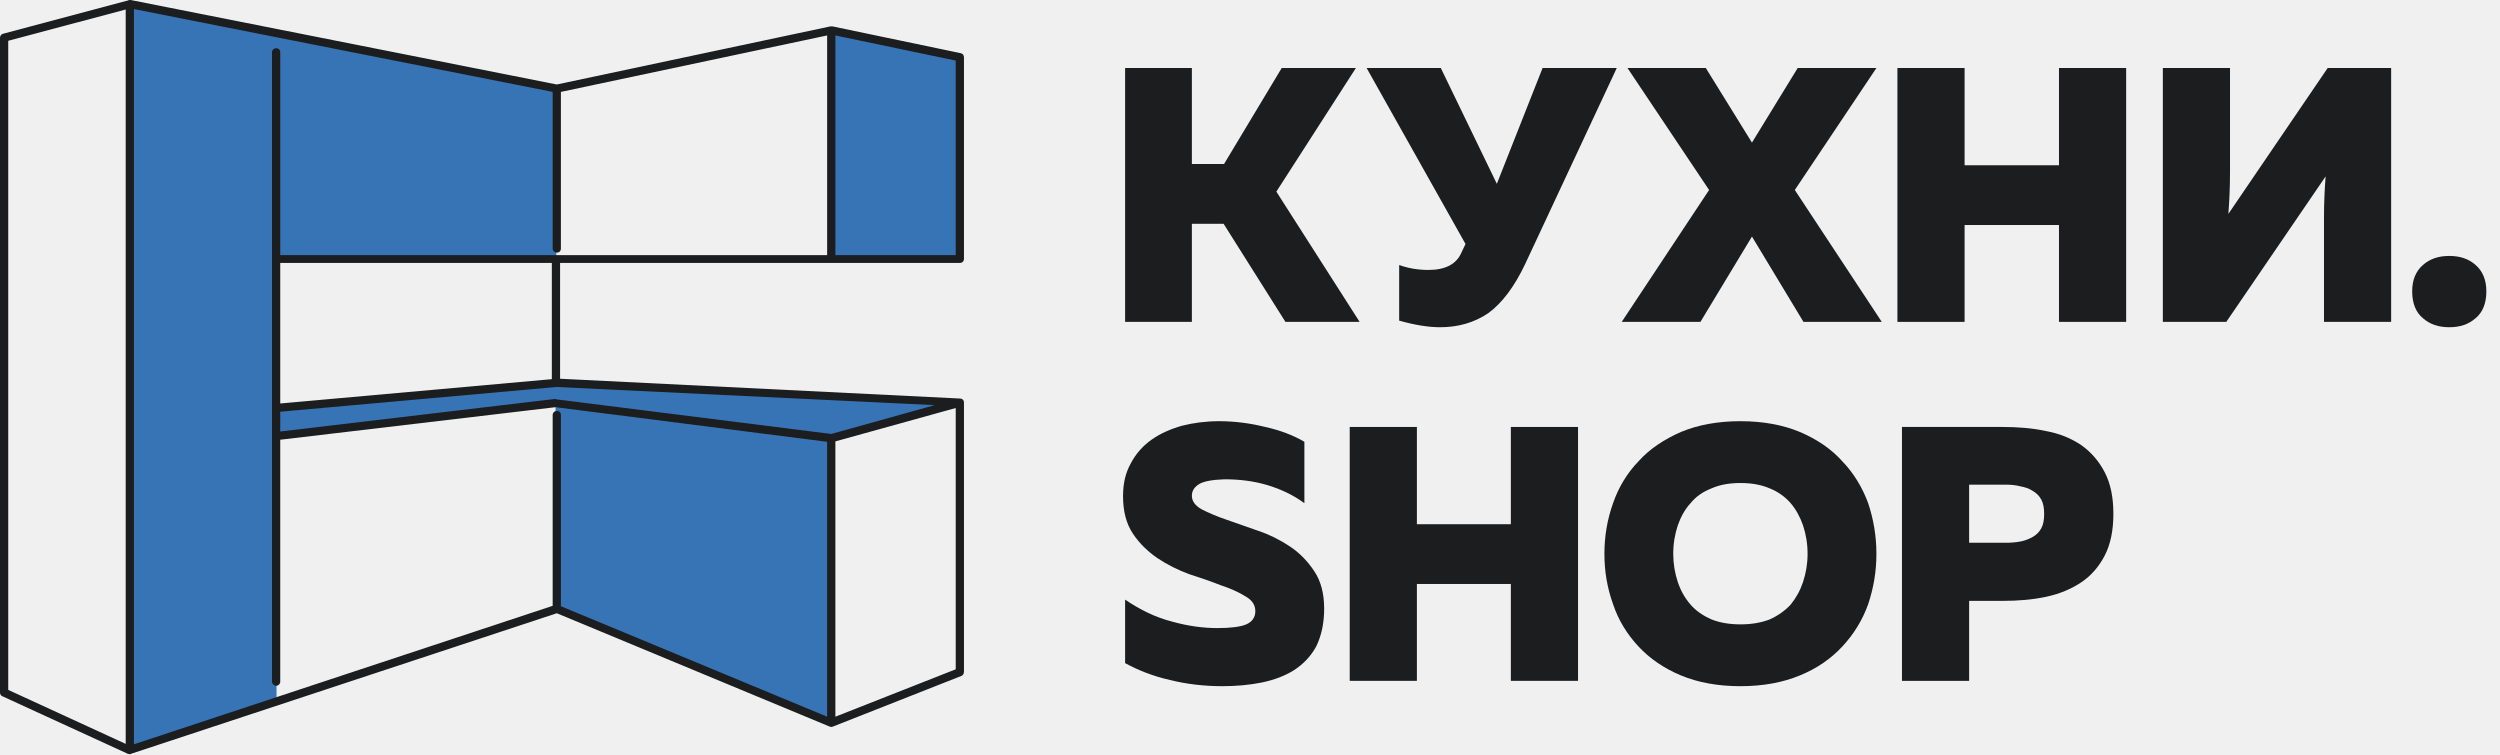
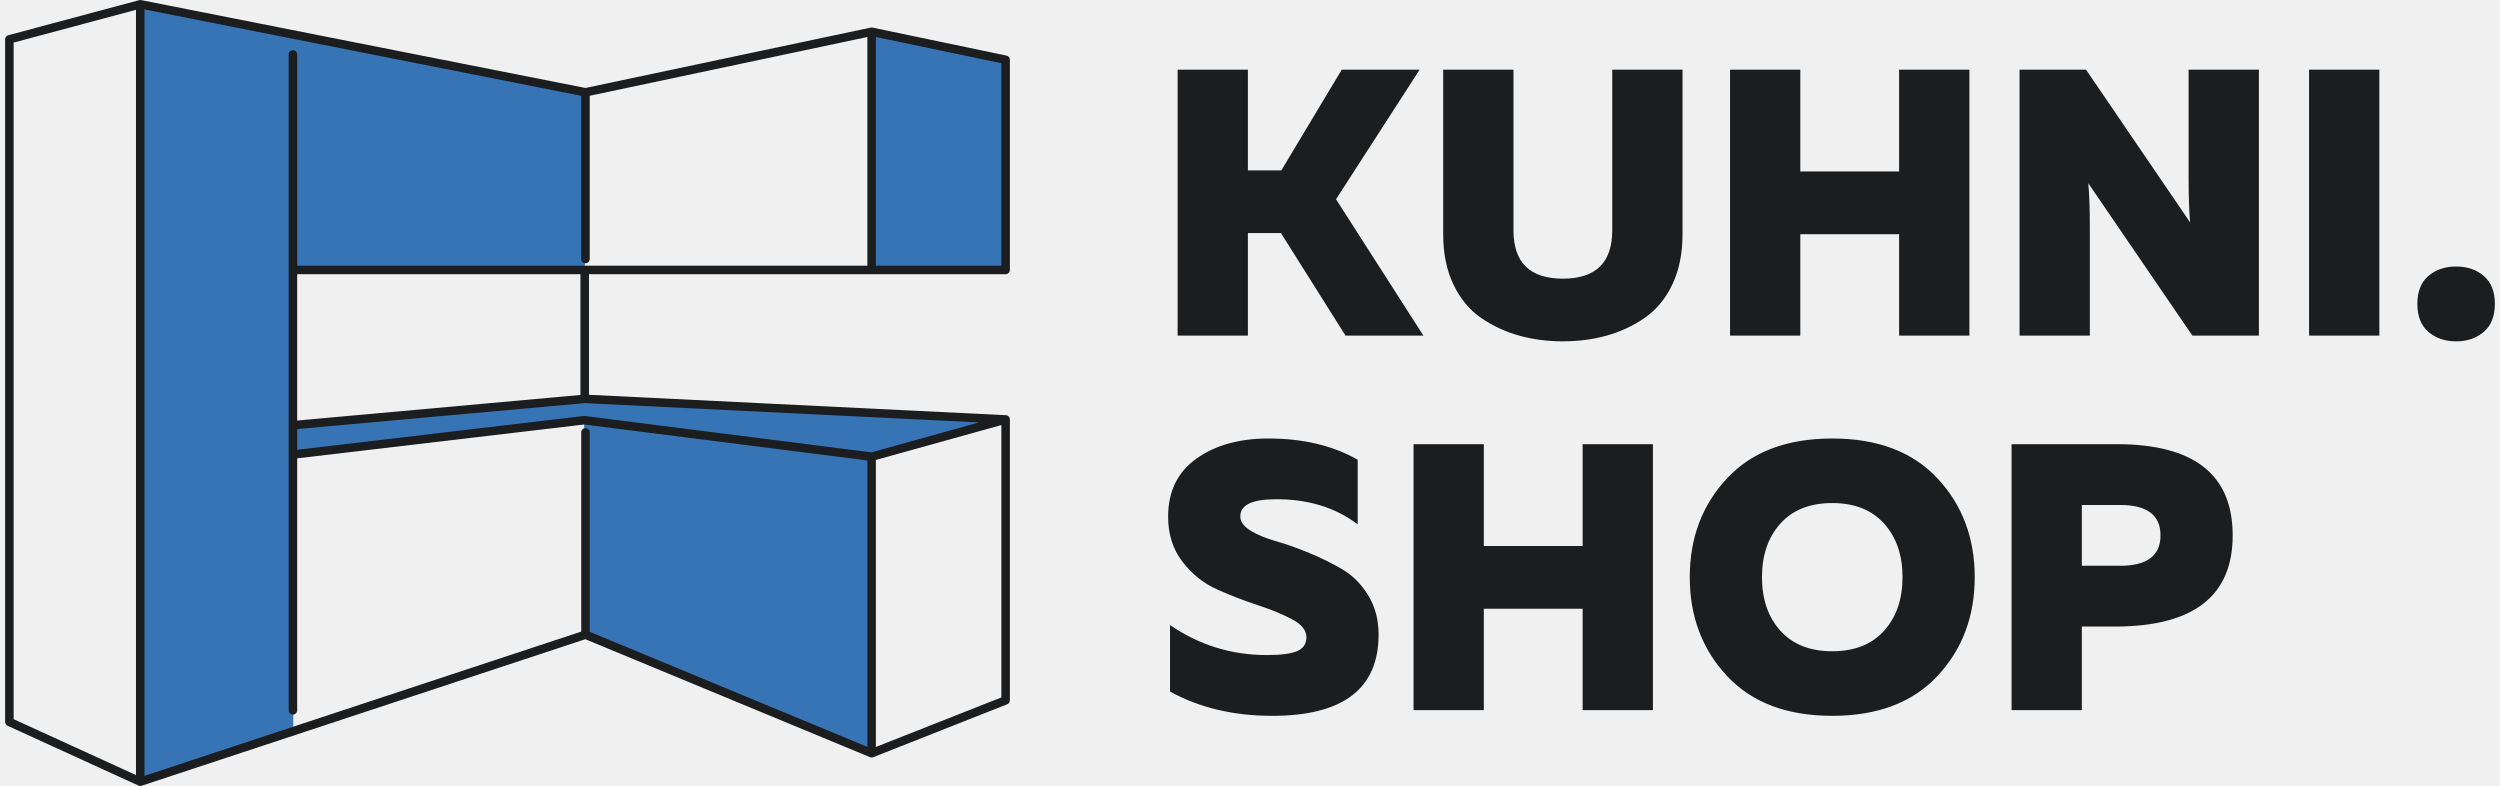
- <svg xmlns="http://www.w3.org/2000/svg" width="179" height="54" viewBox="0 0 179 54" fill="none">
-   <path fill-rule="evenodd" clip-rule="evenodd" d="M59.459 31.367L39.777 28.859V43.643L59.459 51.698V31.367Z" fill="#3774B5" />
-   <path fill-rule="evenodd" clip-rule="evenodd" d="M9.295 53.646L9.383 0.295L19.8 2.361L39.836 6.374V18.531H19.8V50.164L9.295 53.646Z" fill="#3774B5" />
-   <path fill-rule="evenodd" clip-rule="evenodd" d="M39.807 27.413L19.771 29.213V31.22L39.777 28.859L59.518 31.367L68.725 28.829L39.807 27.413Z" fill="#3774B5" />
-   <path d="M178.023 20.862C178.023 21.718 177.758 22.367 177.256 22.78C176.754 23.223 176.135 23.43 175.367 23.43C174.6 23.43 173.981 23.223 173.479 22.78C172.977 22.367 172.712 21.718 172.712 20.862C172.712 20.036 172.977 19.416 173.479 18.974C173.981 18.531 174.6 18.325 175.367 18.325C176.135 18.325 176.754 18.531 177.256 18.974C177.758 19.416 178.023 20.036 178.023 20.862Z" fill="#1C1D1E" />
-   <path d="M171.206 23.046H166.397V15.61C166.397 14.4 166.456 13.397 166.515 12.63L159.403 23.046H154.859V4.869H159.669V12.305C159.669 13.544 159.61 14.548 159.551 15.315L166.662 4.869H171.206V23.046Z" fill="#1C1D1E" />
-   <path d="M147.423 4.869H152.233V23.046H147.423V16.111H140.665V23.046H135.855V4.869H140.665V11.833H147.423V4.869Z" fill="#1C1D1E" />
-   <path d="M121.751 23.046H116.115L122.371 13.603L116.528 4.869H122.135L125.44 10.21L128.715 4.869H134.351L128.508 13.603L134.735 23.046H129.128L125.44 16.938L121.751 23.046Z" fill="#1C1D1E" />
-   <path d="M109.21 18.885C108.413 20.567 107.528 21.718 106.554 22.426C105.551 23.105 104.4 23.43 103.102 23.43C102.305 23.43 101.331 23.282 100.181 22.957V18.974C100.83 19.21 101.538 19.328 102.276 19.328C103.485 19.328 104.282 18.915 104.636 18.088L104.931 17.469L97.849 4.869H103.161L107.174 13.161L110.449 4.869H115.761L109.21 18.885Z" fill="#1C1D1E" />
-   <path d="M85.338 23.046H80.558V4.869H85.338V11.744H87.64L91.771 4.869H97.082L91.387 13.721L97.348 23.046H92.037L87.61 16.023H85.338V23.046Z" fill="#1C1D1E" />
-   <path d="M143.38 30.57C144.502 30.57 145.564 30.659 146.508 30.866C147.482 31.043 148.308 31.397 149.016 31.869C149.725 32.37 150.285 33.02 150.698 33.816C151.112 34.613 151.318 35.587 151.318 36.797C151.318 37.977 151.112 38.98 150.698 39.777C150.285 40.574 149.725 41.223 149.016 41.695C148.308 42.167 147.482 42.521 146.508 42.728C145.564 42.934 144.502 43.023 143.38 43.023H140.99V48.748H136.18V30.57H143.38ZM146.361 36.797C146.361 36.384 146.302 36.029 146.154 35.764C146.007 35.498 145.8 35.292 145.535 35.144C145.269 34.967 144.974 34.879 144.649 34.82C144.325 34.731 143.971 34.702 143.616 34.702H140.99V38.862H143.616C143.971 38.862 144.325 38.833 144.649 38.774C144.974 38.715 145.269 38.597 145.535 38.449C145.8 38.302 146.007 38.095 146.154 37.83C146.302 37.564 146.361 37.21 146.361 36.797Z" fill="#1C1D1E" />
-   <path d="M114.876 39.659C114.876 38.39 115.082 37.18 115.495 36.029C115.879 34.908 116.499 33.875 117.325 33.02C118.122 32.134 119.154 31.456 120.364 30.925C121.574 30.423 122.99 30.157 124.613 30.157C126.236 30.157 127.653 30.423 128.863 30.925C130.102 31.456 131.105 32.134 131.902 33.02C132.728 33.875 133.348 34.908 133.761 36.029C134.145 37.18 134.351 38.39 134.351 39.659C134.351 40.928 134.145 42.108 133.761 43.259C133.348 44.41 132.728 45.413 131.902 46.298C131.105 47.154 130.102 47.862 128.863 48.364C127.653 48.866 126.236 49.131 124.613 49.131C122.99 49.131 121.574 48.866 120.364 48.364C119.154 47.862 118.122 47.154 117.325 46.298C116.499 45.413 115.879 44.41 115.495 43.259C115.082 42.108 114.876 40.928 114.876 39.659ZM129.423 39.659C129.423 38.921 129.305 38.243 129.099 37.623C128.892 37.033 128.597 36.472 128.213 36.029C127.8 35.557 127.299 35.203 126.709 34.967C126.089 34.702 125.41 34.584 124.613 34.584C123.846 34.584 123.138 34.702 122.548 34.967C121.928 35.203 121.427 35.557 121.043 36.029C120.63 36.472 120.335 37.033 120.128 37.623C119.922 38.243 119.804 38.921 119.804 39.659C119.804 40.367 119.922 41.046 120.128 41.666C120.335 42.285 120.63 42.816 121.043 43.288C121.427 43.731 121.928 44.085 122.548 44.351C123.138 44.587 123.846 44.705 124.613 44.705C125.41 44.705 126.089 44.587 126.709 44.351C127.299 44.085 127.8 43.731 128.213 43.288C128.597 42.816 128.892 42.285 129.099 41.666C129.305 41.046 129.423 40.367 129.423 39.659Z" fill="#1C1D1E" />
-   <path d="M112.987 30.57V48.748H108.177V41.813H101.449V48.748H96.64V30.57H101.449V37.534H108.177V30.57H112.987Z" fill="#1C1D1E" />
-   <path d="M80.41 35.528C80.41 34.613 80.587 33.846 80.971 33.167C81.325 32.489 81.826 31.928 82.446 31.485C83.066 31.043 83.804 30.718 84.63 30.482C85.456 30.275 86.341 30.157 87.286 30.157C88.407 30.157 89.528 30.305 90.591 30.57C91.653 30.807 92.597 31.161 93.394 31.633V36.029C92.597 35.439 91.712 35.026 90.738 34.731C89.735 34.436 88.731 34.318 87.669 34.318C86.784 34.347 86.164 34.466 85.84 34.672C85.515 34.879 85.338 35.144 85.338 35.498C85.338 35.882 85.574 36.207 86.046 36.472C86.518 36.708 87.109 36.974 87.817 37.21C88.495 37.446 89.263 37.712 90.089 38.007C90.886 38.272 91.653 38.656 92.361 39.128C93.069 39.6 93.63 40.19 94.102 40.898C94.574 41.607 94.81 42.492 94.81 43.584C94.81 44.646 94.604 45.531 94.249 46.269C93.866 46.977 93.335 47.538 92.656 47.98C92.007 48.393 91.21 48.688 90.354 48.866C89.469 49.043 88.525 49.131 87.522 49.131C86.223 49.131 84.954 48.984 83.774 48.688C82.594 48.423 81.531 48.01 80.558 47.479V42.934C81.65 43.672 82.741 44.203 83.892 44.498C85.043 44.823 86.135 44.971 87.168 44.971C88.112 44.971 88.82 44.882 89.233 44.705C89.646 44.528 89.882 44.203 89.882 43.761C89.882 43.318 89.646 42.964 89.174 42.698C88.702 42.403 88.112 42.138 87.404 41.902C86.725 41.636 85.958 41.37 85.132 41.105C84.335 40.81 83.567 40.426 82.859 39.954C82.181 39.482 81.591 38.921 81.118 38.213C80.646 37.505 80.41 36.62 80.41 35.528Z" fill="#1C1D1E" />
-   <path fill-rule="evenodd" clip-rule="evenodd" d="M68.725 4.19L59.548 2.243V18.561H68.725V4.19Z" fill="#3774B5" />
-   <path d="M68.43 4.338L59.813 2.538V18.266H68.43V4.338ZM69.02 18.531C69.02 18.708 68.902 18.826 68.725 18.826H59.518H40.102V27.118L68.725 28.534C68.902 28.534 69.02 28.652 69.02 28.829V48.098C69.02 48.246 68.931 48.364 68.843 48.393L59.636 52.023C59.606 52.023 59.577 52.053 59.518 52.053C59.489 52.053 59.429 52.023 59.4 52.023L39.866 43.908L9.384 53.971C9.354 54 9.325 54 9.295 54C9.236 54 9.177 53.971 9.148 53.971L0.207 49.869C0.089 49.839 0 49.721 0 49.603V2.715C0 2.567 0.089 2.449 0.207 2.42L9.177 0.03C9.207 0 9.236 0 9.295 0C9.295 0 9.325 0 9.354 0L39.866 6.049L59.459 1.889C59.489 1.889 59.489 1.889 59.518 1.889C59.547 1.889 59.577 1.889 59.606 1.889L68.784 3.807C68.931 3.836 69.02 3.954 69.02 4.102V18.531ZM20.066 30.895L39.748 28.564C39.777 28.564 39.806 28.564 39.836 28.593L59.518 31.072L66.925 29.007L39.836 27.708L20.066 29.479V30.895ZM59.223 31.633L39.777 29.154L20.066 31.485V48.807C20.066 48.954 19.948 49.102 19.77 49.102C19.623 49.102 19.475 48.954 19.475 48.807V18.531V3.748C19.475 3.57 19.623 3.452 19.77 3.452C19.948 3.452 20.066 3.57 20.066 3.748V18.266H39.806H59.223V2.538L40.161 6.58V17.793C40.161 17.971 40.043 18.088 39.866 18.088C39.718 18.088 39.571 17.971 39.571 17.793V6.58L9.59 0.649V53.292L39.571 43.377V29.715C39.571 29.538 39.718 29.42 39.866 29.42C40.043 29.42 40.161 29.538 40.161 29.715V43.407L59.223 51.315V31.633ZM68.43 29.213L59.813 31.603V51.315L68.43 47.921V29.213ZM39.511 18.826H20.066V28.889L39.511 27.148V18.826ZM9 53.262V0.679L0.59 2.921V49.397L9 53.262Z" fill="#1C1D1E" />
+ <svg xmlns="http://www.w3.org/2000/svg" width="264" height="83" viewBox="0 0 264 83" fill="none">
+   <g clip-path="url(#clip0_44001_2)">
+     <path fill-rule="evenodd" clip-rule="evenodd" d="M91.936 48.226L61.688 44.374V67.096L91.936 79.479V48.226Z" fill="#3774B5" />
+     <path fill-rule="evenodd" clip-rule="evenodd" d="M14.826 82.46L14.948 0.464L30.97 3.622V3.626L61.763 9.789V28.478H30.97V77.105L14.826 82.46Z" fill="#3774B5" />
+     <path fill-rule="evenodd" clip-rule="evenodd" d="M61.747 42.119L30.934 44.901V48.003L61.688 44.374L92.044 48.226L106.194 44.294L61.747 42.119Z" fill="#3774B5" />
+     <path fill-rule="evenodd" clip-rule="evenodd" d="M106.193 6.46L92.047 3.444V28.541H106.193V6.46Z" fill="#3774B5" />
+     <path d="M105.744 6.676L92.493 3.908V28.056H105.744V6.676ZM106.643 28.506C106.643 28.757 106.441 28.955 106.194 28.955H92.043H62.196V41.69L106.18 43.844H106.194C106.441 43.844 106.643 44.047 106.643 44.294V73.954C106.643 74.149 106.518 74.32 106.34 74.379L92.225 79.953C92.169 79.978 92.106 79.992 92.043 79.992C91.974 79.992 91.904 79.974 91.845 79.946L61.809 67.501L14.97 82.969C14.921 82.99 14.865 83 14.809 83C14.729 83 14.653 82.979 14.586 82.941L0.841 76.659C0.667 76.596 0.541 76.429 0.541 76.234V4.152C0.541 3.953 0.673 3.772 0.876 3.72L14.667 0.024C14.712 0.007 14.757 0 14.809 0C14.848 0 14.886 0.003 14.921 0.014L61.823 9.29L91.921 2.921C91.96 2.907 92.002 2.904 92.043 2.904C92.089 2.904 92.131 2.907 92.169 2.921L106.253 5.864C106.472 5.895 106.643 6.083 106.643 6.31V28.506ZM31.382 47.498L61.635 43.928C61.683 43.921 61.729 43.925 61.774 43.931L92.009 47.77L103.394 44.608L61.749 42.569L31.382 45.309V47.498ZM91.594 48.624L61.687 44.828L31.382 48.401V75.003C31.382 75.254 31.184 75.456 30.933 75.456C30.685 75.456 30.483 75.254 30.483 75.003V28.506V5.749C30.483 5.501 30.685 5.299 30.933 5.299C31.184 5.299 31.382 5.501 31.382 5.749V28.056H61.746H91.594V3.908L62.276 10.113V27.352C62.276 27.599 62.074 27.802 61.826 27.802C61.579 27.802 61.377 27.599 61.377 27.352V10.117L15.259 0.997V81.926L61.377 66.696V45.668C61.377 45.417 61.579 45.214 61.826 45.214C62.074 45.214 62.276 45.417 62.276 45.668V66.72L91.594 78.869V48.624ZM105.744 44.887L92.493 48.568V78.879L105.744 73.647V44.887ZM61.293 28.955H31.382V44.409L61.293 41.707V28.955ZM14.36 81.85V1.035L1.44 4.497V75.944L14.36 81.85Z" fill="#1C1D1E" />
+     <path d="M131.777 35.443H124.356V7.359H131.777V17.991H135.309L141.688 7.359H149.912L141.085 21.042L150.313 35.443H142.089L135.267 24.611H131.777V35.443ZM170.253 7.359H177.675V24.73C177.675 26.766 177.316 28.537 176.594 30.046C175.873 31.559 174.893 32.734 173.663 33.578C172.436 34.421 171.097 35.042 169.654 35.443C168.207 35.844 166.67 36.046 165.038 36.046C163.407 36.046 161.869 35.844 160.426 35.443C158.979 35.042 157.644 34.421 156.414 33.578C155.183 32.734 154.207 31.559 153.485 30.046C152.76 28.537 152.401 26.766 152.401 24.73V7.359H159.823V24.329C159.823 27.728 161.562 29.426 165.038 29.426C168.517 29.426 170.253 27.728 170.253 24.329V7.359ZM200.547 7.359H207.969V35.443H200.547V24.73H190.113V35.443H182.692V7.359H190.113V18.11H200.547V7.359ZM220.686 35.443H213.264V7.359H220.285L231.277 23.489C231.172 22.311 231.117 20.759 231.117 18.835V7.359H238.539V35.443H231.518L220.526 19.355C220.634 20.533 220.686 22.07 220.686 23.97V35.443ZM243.837 7.359H251.259V35.443H243.837V7.359ZM263.457 32.075C263.457 33.386 263.067 34.373 262.293 35.042C261.515 35.711 260.539 36.046 259.364 36.046C258.186 36.046 257.21 35.711 256.433 35.042C255.659 34.373 255.272 33.386 255.272 32.075C255.272 30.789 255.659 29.813 256.433 29.143C257.21 28.477 258.186 28.143 259.364 28.143C260.539 28.143 261.515 28.477 262.293 29.143C263.067 29.813 263.457 30.789 263.457 32.075ZM123.352 54.567C123.352 51.894 124.349 49.847 126.343 48.432C128.333 47.013 130.868 46.305 133.946 46.305C137.61 46.305 140.751 47.051 143.372 48.55V55.373C140.967 53.553 138.024 52.671 134.545 52.723C132.164 52.751 130.976 53.351 130.976 54.529C130.976 55.09 131.338 55.592 132.06 56.035C132.781 56.474 133.684 56.851 134.768 57.157C135.849 57.464 137.02 57.879 138.279 58.402C139.534 58.921 140.705 59.504 141.789 60.145C142.87 60.786 143.773 61.703 144.498 62.896C145.22 64.084 145.579 65.454 145.579 67.006C145.579 72.73 141.835 75.592 134.347 75.592C130.254 75.592 126.656 74.738 123.554 73.026V66.005C126.628 68.118 130.041 69.174 133.785 69.174C135.281 69.174 136.351 69.031 136.993 68.752C137.637 68.47 137.958 67.982 137.958 67.288C137.958 66.566 137.456 65.935 136.452 65.402C135.448 64.865 134.232 64.367 132.802 63.896C131.37 63.429 129.94 62.875 128.507 62.233C127.078 61.592 125.862 60.612 124.858 59.305C123.854 57.994 123.352 56.415 123.352 54.567ZM167.126 46.905H174.548V74.992H167.126V64.279H156.692V74.992H149.271V46.905H156.692V57.66H167.126V46.905ZM182.371 71.381C179.749 68.571 178.439 65.095 178.439 60.947C178.439 56.802 179.749 53.326 182.371 50.517C184.992 47.707 188.695 46.305 193.484 46.305C198.271 46.305 201.977 47.707 204.598 50.517C207.22 53.326 208.53 56.802 208.53 60.947C208.53 65.095 207.22 68.571 204.598 71.381C201.977 74.187 198.271 75.592 193.484 75.592C188.695 75.592 184.992 74.187 182.371 71.381ZM198.961 66.605C200.258 65.162 200.906 63.276 200.906 60.947C200.906 58.622 200.258 56.736 198.961 55.292C197.664 53.846 195.838 53.124 193.484 53.124C191.131 53.124 189.305 53.846 188.008 55.292C186.711 56.736 186.063 58.622 186.063 60.947C186.063 63.276 186.711 65.162 188.008 66.605C189.305 68.048 191.131 68.773 193.484 68.773C195.838 68.773 197.664 68.048 198.961 66.605ZM212.421 46.905H223.534C231.692 46.905 235.771 50.116 235.771 56.533C235.771 62.899 231.692 66.11 223.534 66.165H219.843V74.992H212.421V46.905ZM223.897 59.744C226.731 59.744 228.15 58.674 228.15 56.533C228.15 54.397 226.731 53.326 223.897 53.326H219.843V59.744H223.897Z" fill="#1C1D1E" />
+   </g>
+   <defs>
+     <clipPath id="clip0_44001_2">
+       <rect width="264" height="83" fill="white" />
+     </clipPath>
+   </defs>
</svg>
